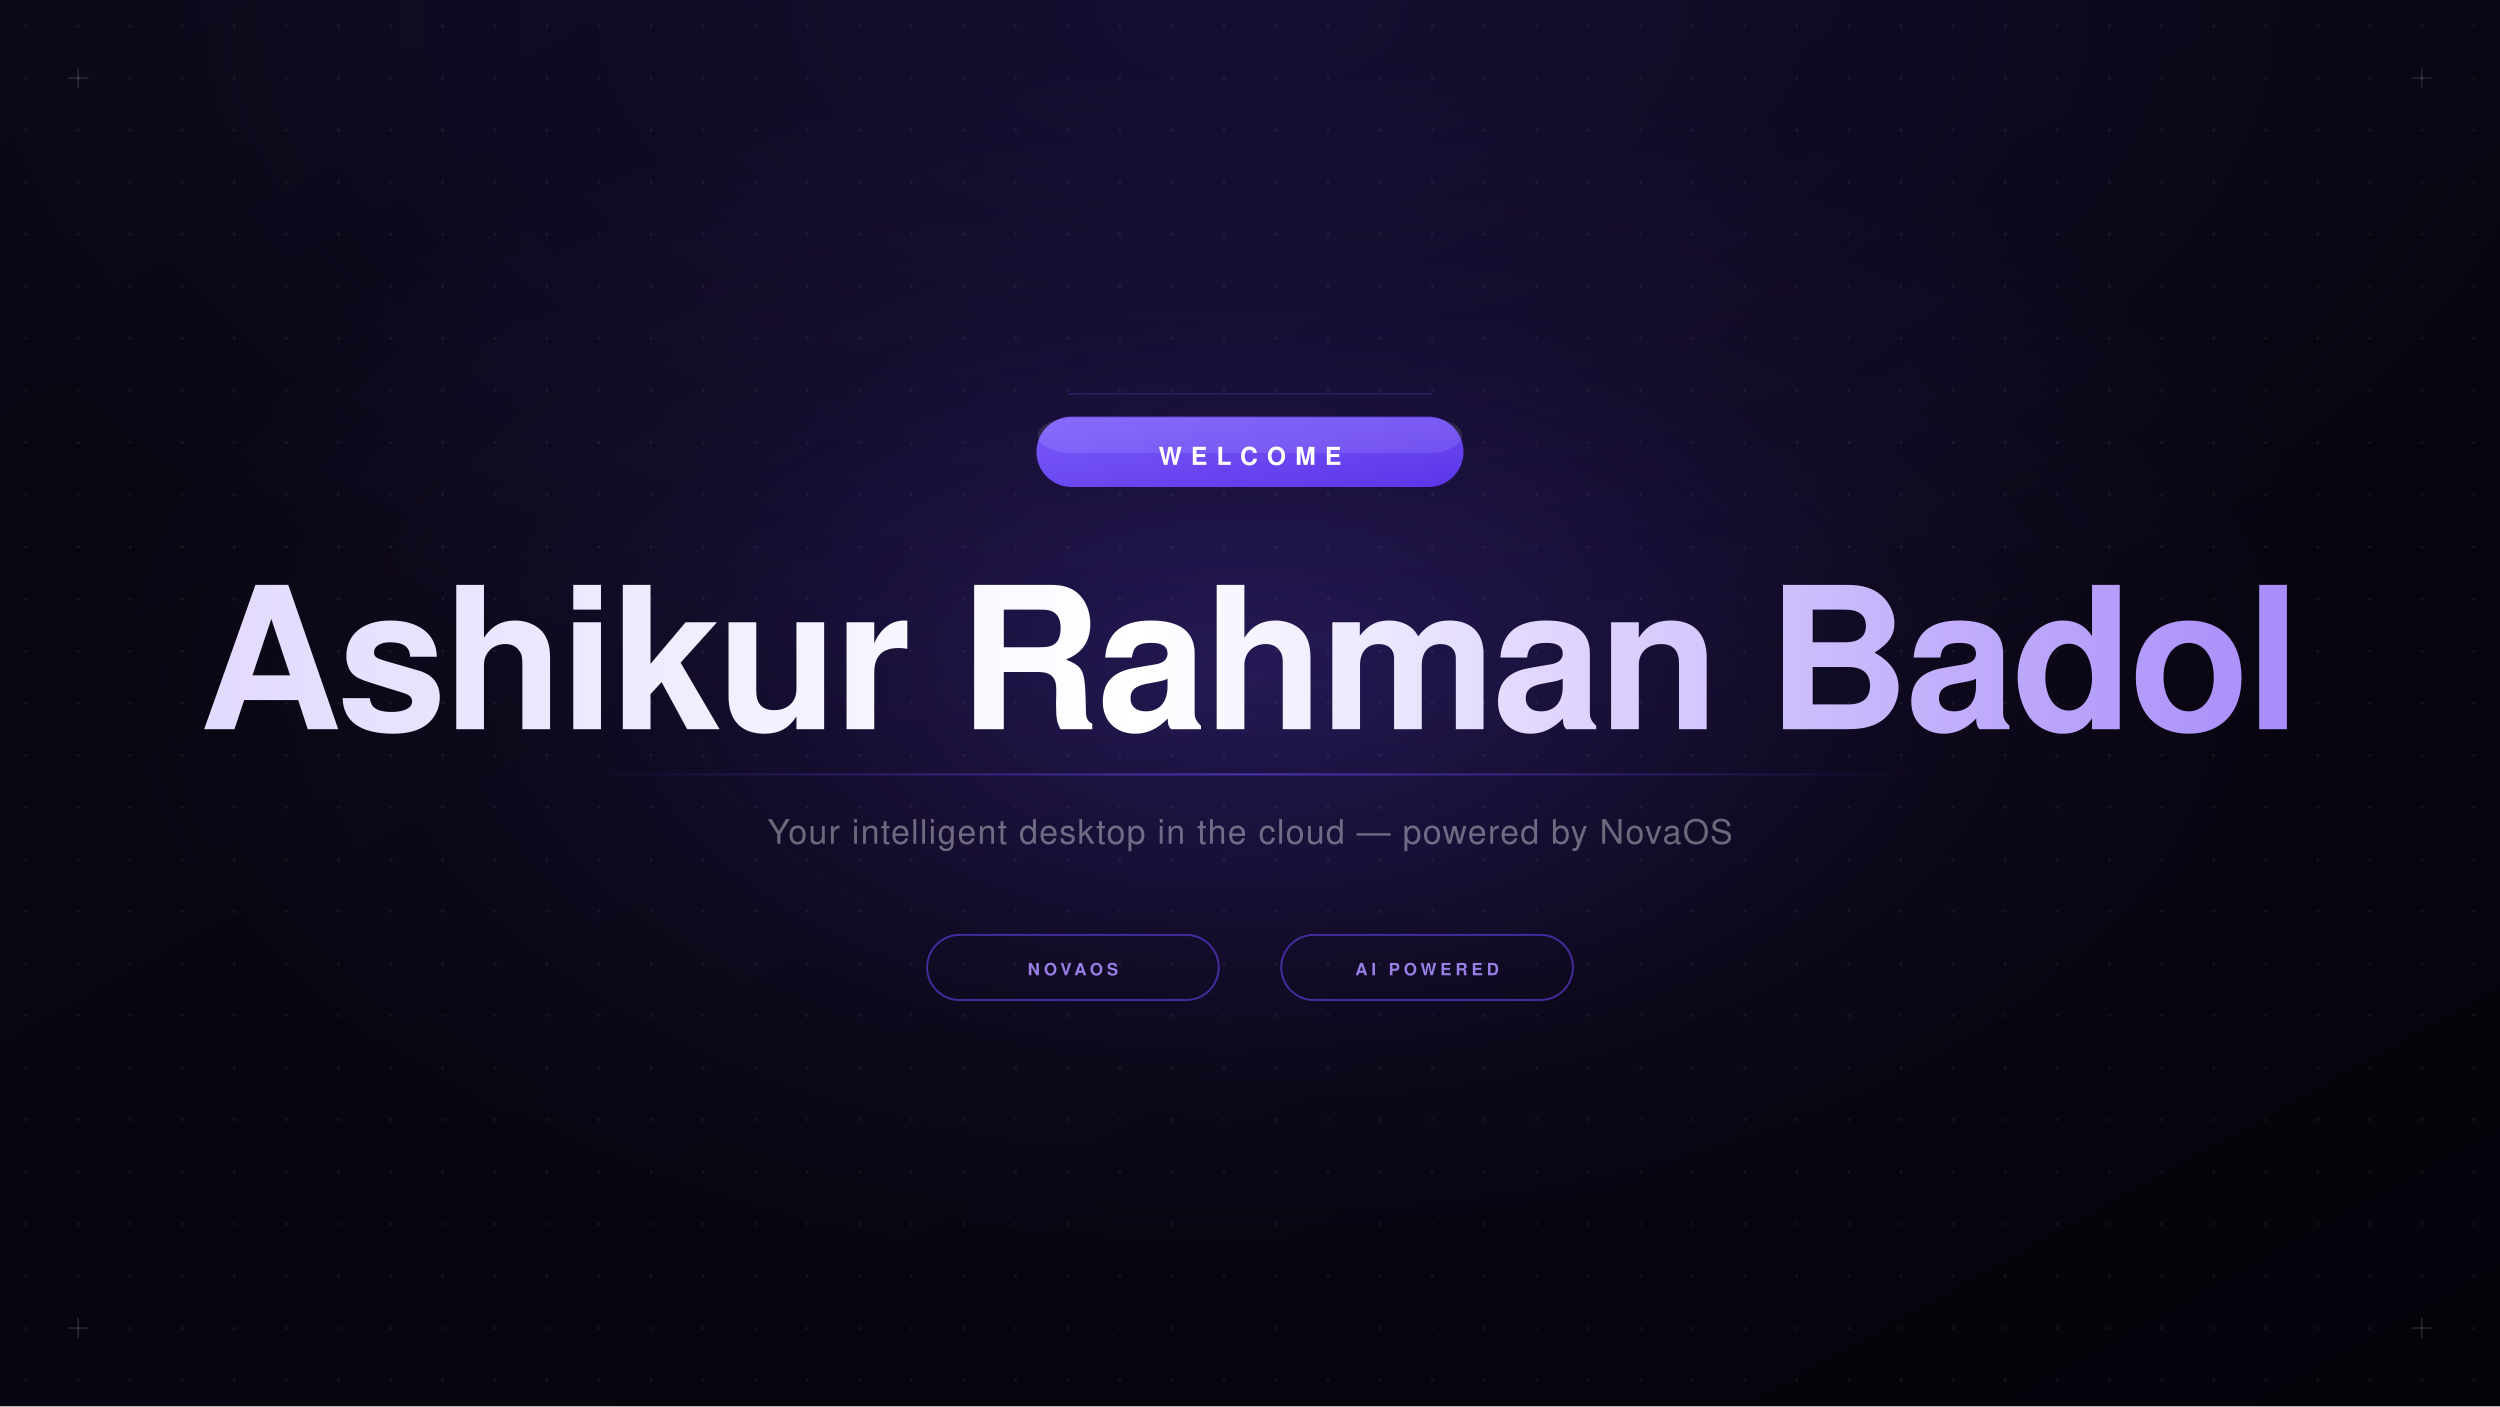
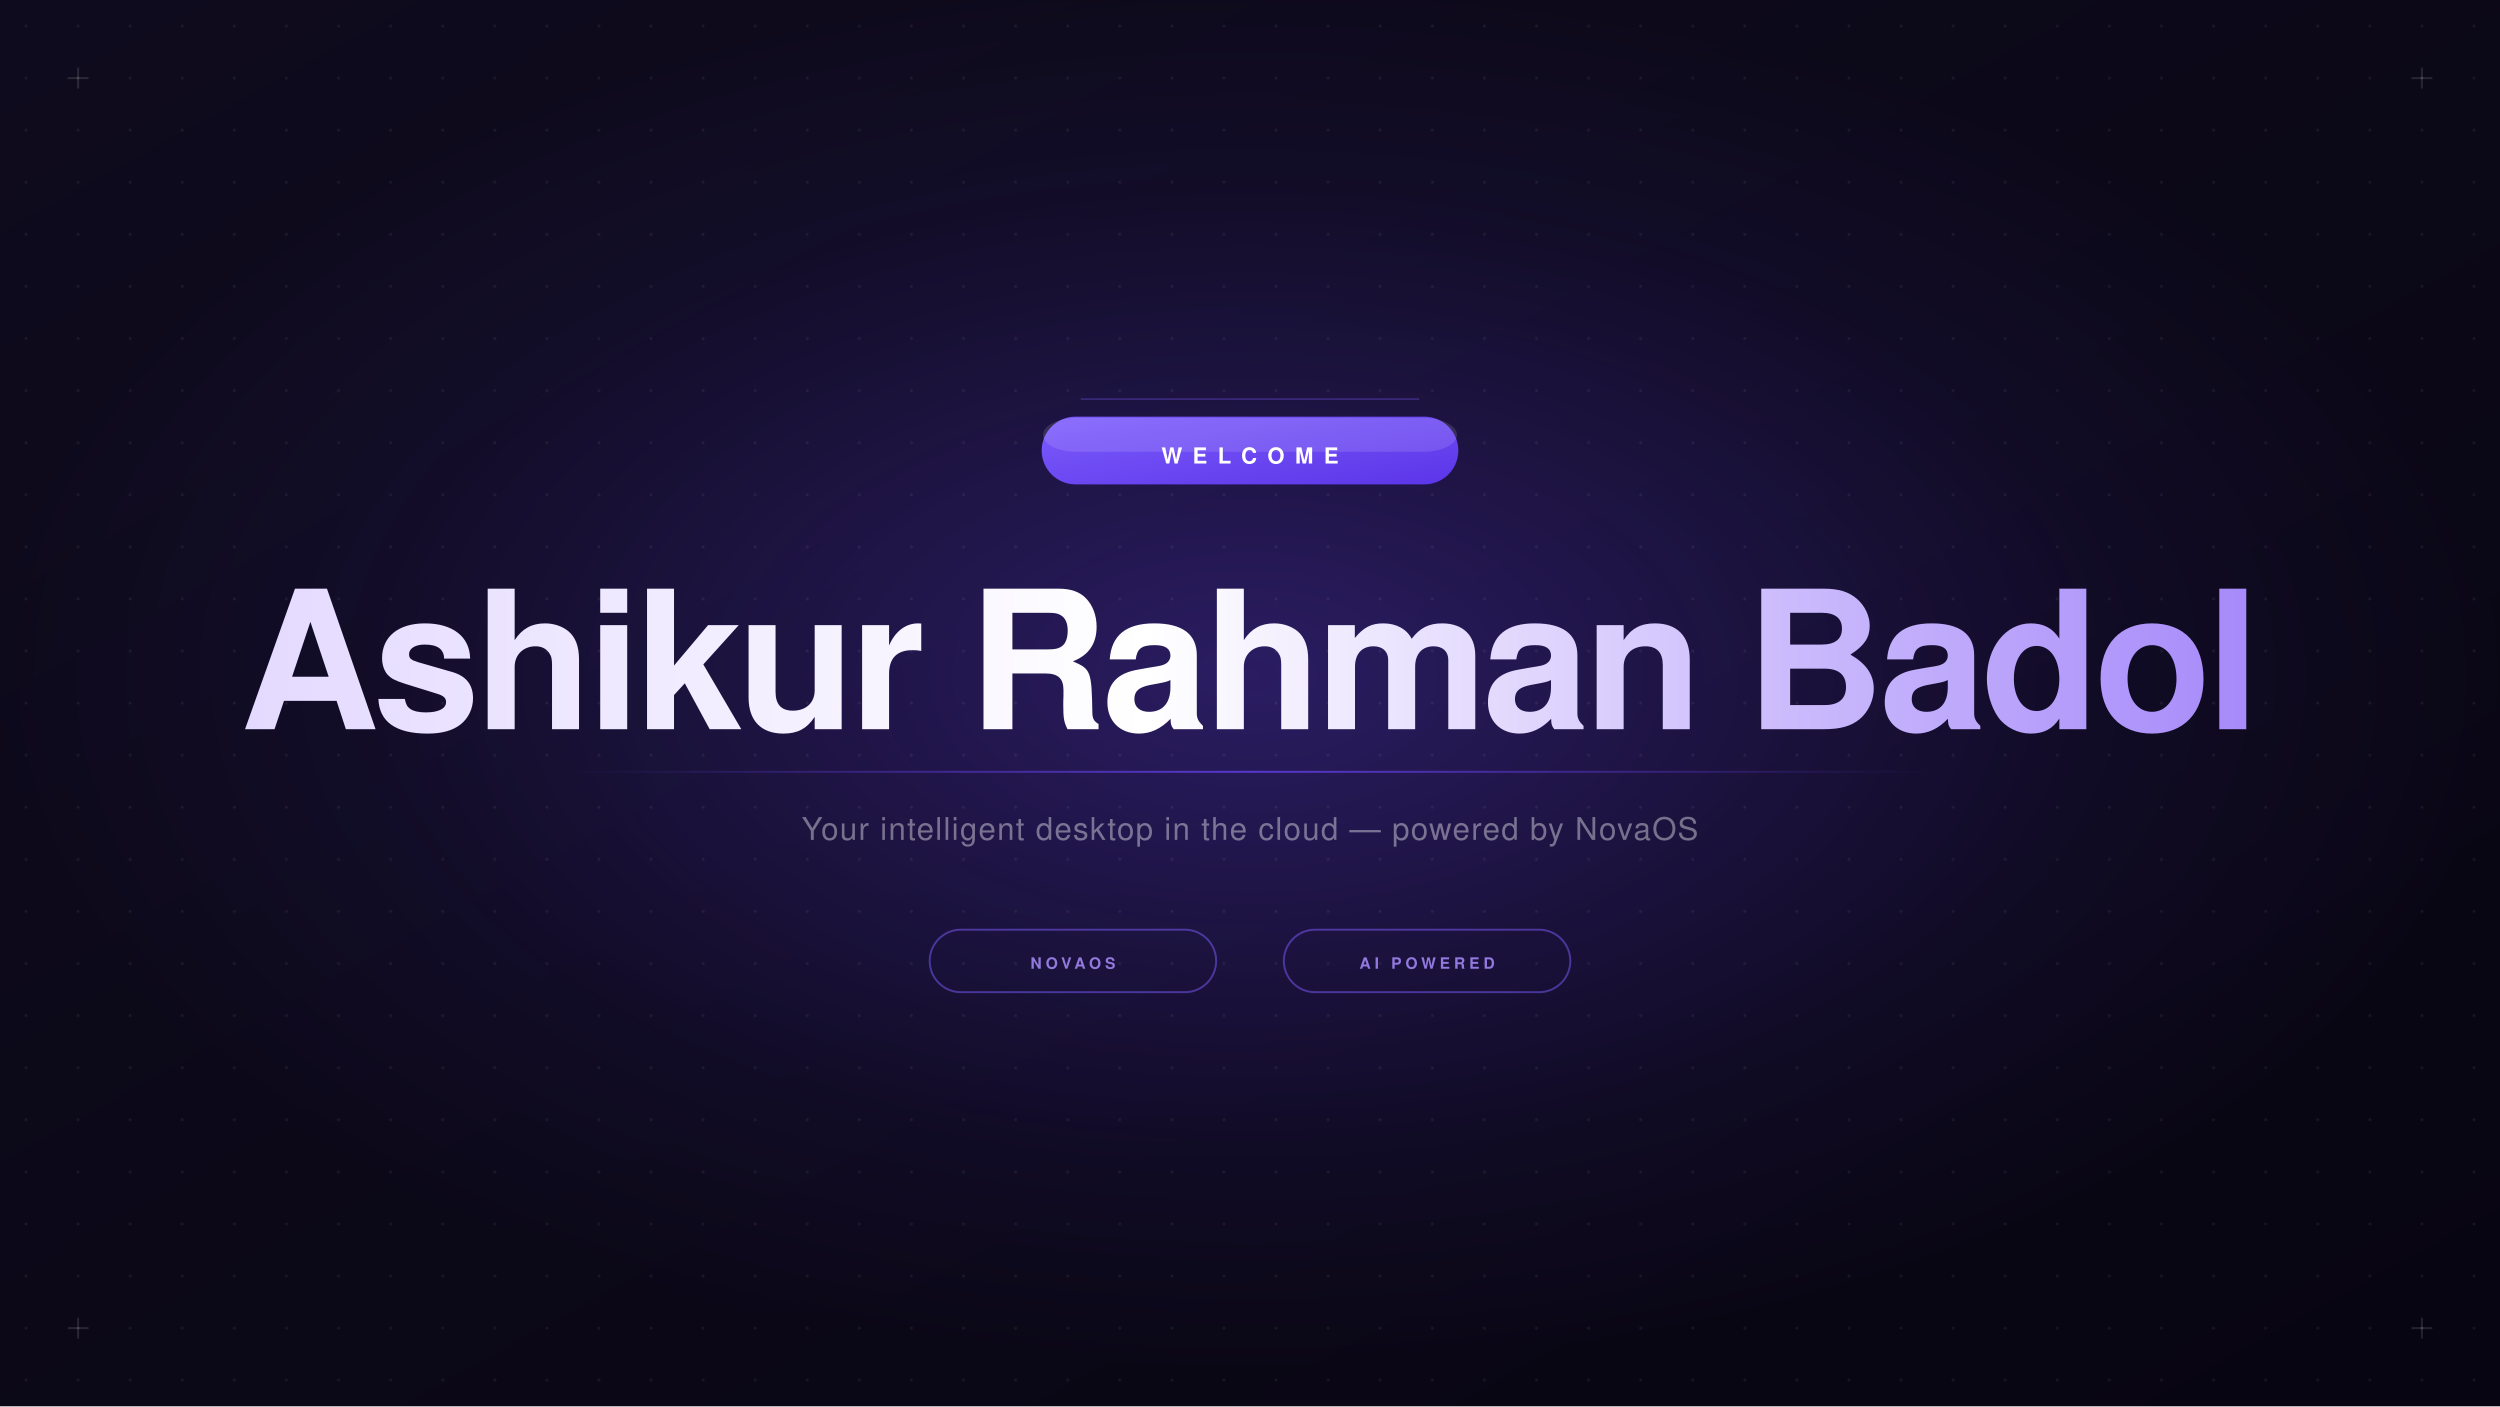
<svg xmlns="http://www.w3.org/2000/svg" viewBox="0 0 1920 1080" width="1920" height="1080">
  <defs>
-     <linearGradient id="bg" x1="0" y1="0" x2="1" y2="1" gradientUnits="objectBoundingBox">
-       <stop offset="0%" stop-color="#0a0714" />
-       <stop offset="100%" stop-color="#05030a" />
+     <linearGradient id="bg" x1="0%" y1="0%" x2="100%" y2="100%">
+       <stop offset="0%" stop-color="#0f0b1e" />
+       <stop offset="100%" stop-color="#080512" />
    </linearGradient>
-     <radialGradient id="centerGlow" cx="50%" cy="48%" r="45%">
-       <stop offset="0%" stop-color="#6c47ff" stop-opacity="0.28" />
-       <stop offset="60%" stop-color="#6c47ff" stop-opacity="0.06" />
+     <radialGradient id="centerGlow" cx="50%" cy="48%" r="50%">
+       <stop offset="0%" stop-color="#6c47ff" stop-opacity="0.32" />
+       <stop offset="70%" stop-color="#6c47ff" stop-opacity="0.06" />
      <stop offset="100%" stop-color="#6c47ff" stop-opacity="0" />
    </radialGradient>
-     <radialGradient id="topGlow" cx="50%" cy="0%" r="55%">
-       <stop offset="0%" stop-color="#4f35cc" stop-opacity="0.18" />
-       <stop offset="100%" stop-color="#4f35cc" stop-opacity="0" />
-     </radialGradient>
-     <linearGradient id="headlineGrad" x1="0%" y1="0%" x2="100%" y2="0%">
-       <stop offset="0%" stop-color="#e2d9ff" />
-       <stop offset="45%" stop-color="#ffffff" />
-       <stop offset="100%" stop-color="#a78bfa" />
-     </linearGradient>
    <linearGradient id="pillGrad" x1="0%" y1="0%" x2="100%" y2="100%">
      <stop offset="0%" stop-color="#7c5cfc" />
      <stop offset="100%" stop-color="#5b35e8" />
    </linearGradient>
+     <linearGradient id="headlineGrad" x1="0%" y1="0%" x2="100%" y2="0%">
+       <stop offset="0%" stop-color="#e4daff" />
+       <stop offset="45%" stop-color="#ffffff" />
+       <stop offset="100%" stop-color="#a78bfa" />
+     </linearGradient>
    <linearGradient id="divider" x1="0%" y1="0%" x2="100%" y2="0%">
      <stop offset="0%" stop-color="#6c47ff" stop-opacity="0" />
-       <stop offset="50%" stop-color="#6c47ff" stop-opacity="0.6" />
+       <stop offset="50%" stop-color="#6c47ff" stop-opacity="0.7" />
      <stop offset="100%" stop-color="#6c47ff" stop-opacity="0" />
    </linearGradient>
-     <linearGradient id="subtleGrid" x1="0%" y1="0%" x2="100%" y2="100%">
-       <stop offset="0%" stop-color="#ffffff" stop-opacity="0.03" />
-       <stop offset="100%" stop-color="#ffffff" stop-opacity="0.01" />
-     </linearGradient>
+     <pattern id="dots" x="0" y="0" width="40" height="40" patternUnits="userSpaceOnUse">
+       <circle cx="20" cy="20" r="1.2" fill="#ffffff" fill-opacity="0.06" />
+     </pattern>
  </defs>
  <rect width="1920" height="1080" fill="url(#bg)" />
  <rect width="1920" height="1080" fill="url(#centerGlow)" />
-   <rect width="1920" height="1080" fill="url(#topGlow)" />
-   <pattern id="grid" x="0" y="0" width="40" height="40" patternUnits="userSpaceOnUse">
-     <circle cx="20" cy="20" r="1.2" fill="#ffffff" fill-opacity="0.055" />
-   </pattern>
-   <rect width="1920" height="1080" fill="url(#grid)" />
-   <g stroke="#ffffff" stroke-opacity="0.1" stroke-width="1.5" fill="none">
+   <rect width="1920" height="1080" fill="url(#dots)" />
+   <g stroke="#ffffff" stroke-opacity="0.12" stroke-width="1.5" fill="none">
    <line x1="60" y1="52" x2="60" y2="68" />
    <line x1="52" y1="60" x2="68" y2="60" />
    <line x1="1860" y1="52" x2="1860" y2="68" />
    <line x1="1852" y1="60" x2="1868" y2="60" />
    <line x1="60" y1="1012" x2="60" y2="1028" />
    <line x1="52" y1="1020" x2="68" y2="1020" />
    <line x1="1860" y1="1012" x2="1860" y2="1028" />
    <line x1="1852" y1="1020" x2="1868" y2="1020" />
  </g>
-   <rect x="820" y="302" width="280" height="1" fill="#6c47ff" fill-opacity="0.3" />
-   <rect x="796" y="320" width="328" height="54" rx="27" fill="url(#pillGrad)" />
-   <rect x="797" y="321" width="326" height="27" rx="27" fill="#ffffff" fill-opacity="0.1" />
-   <text x="960" y="357" text-anchor="middle" font-family="'Helvetica Neue', Helvetica, Arial, sans-serif" font-size="19" font-weight="700" letter-spacing="7" fill="#ffffff">WELCOME</text>
-   <text x="960" y="560" text-anchor="middle" font-family="'Helvetica Neue', Helvetica, Arial, sans-serif" font-size="152" font-weight="800" fill="url(#headlineGrad)" letter-spacing="-3">Ashikur Rahman Badol</text>
-   <rect x="440" y="594" width="1040" height="1.5" fill="url(#divider)" />
-   <text x="960" y="648" text-anchor="middle" font-family="'Helvetica Neue', Helvetica, Arial, sans-serif" font-size="26" font-weight="300" fill="#ffffff" fill-opacity="0.38" letter-spacing="1">Your intelligent desktop in the cloud — powered by NovaOS</text>
-   <rect x="712" y="718" width="224" height="50" rx="25" fill="none" stroke="#6c47ff" stroke-opacity="0.55" stroke-width="1.5" />
-   <text x="824" y="749" text-anchor="middle" font-family="'Helvetica Neue', Helvetica, Arial, sans-serif" font-size="13" font-weight="600" letter-spacing="3" fill="#a78bfa" fill-opacity="0.9">NOVAOS</text>
-   <rect x="984" y="718" width="224" height="50" rx="25" fill="none" stroke="#6c47ff" stroke-opacity="0.55" stroke-width="1.5" />
-   <text x="1096" y="749" text-anchor="middle" font-family="'Helvetica Neue', Helvetica, Arial, sans-serif" font-size="13" font-weight="600" letter-spacing="3" fill="#a78bfa" fill-opacity="0.9">AI POWERED</text>
+   <rect x="830" y="306" width="260" height="1" fill="#7c5cfc" fill-opacity="0.4" />
+   <rect x="800" y="320" width="320" height="52" rx="26" fill="url(#pillGrad)" />
+   <rect x="801" y="321" width="318" height="26" rx="26" fill="#ffffff" fill-opacity="0.12" />
+   <text x="960" y="356" text-anchor="middle" font-family="Helvetica Neue, Helvetica, Arial, sans-serif" font-size="17" font-weight="700" letter-spacing="8" fill="#ffffff">WELCOME</text>
+   <text x="960" y="560" text-anchor="middle" font-family="Helvetica Neue, Helvetica, Arial, sans-serif" font-size="148" font-weight="800" letter-spacing="-4" fill="url(#headlineGrad)">Ashikur Rahman Badol</text>
+   <rect x="440" y="592" width="1040" height="1.5" fill="url(#divider)" />
+   <text x="960" y="645" text-anchor="middle" font-family="Helvetica Neue, Helvetica, Arial, sans-serif" font-size="24" font-weight="300" letter-spacing="1" fill="#ffffff" fill-opacity="0.4">Your intelligent desktop in the cloud — powered by NovaOS</text>
+   <rect x="714" y="714" width="220" height="48" rx="24" fill="none" stroke="#7c5cfc" stroke-opacity="0.5" stroke-width="1.5" />
+   <text x="824" y="744" text-anchor="middle" font-family="Helvetica Neue, Helvetica, Arial, sans-serif" font-size="12" font-weight="600" letter-spacing="3" fill="#a78bfa" fill-opacity="0.85">NOVAOS</text>
+   <rect x="986" y="714" width="220" height="48" rx="24" fill="none" stroke="#7c5cfc" stroke-opacity="0.5" stroke-width="1.5" />
+   <text x="1096" y="744" text-anchor="middle" font-family="Helvetica Neue, Helvetica, Arial, sans-serif" font-size="12" font-weight="600" letter-spacing="3" fill="#a78bfa" fill-opacity="0.85">AI POWERED</text>
</svg>
